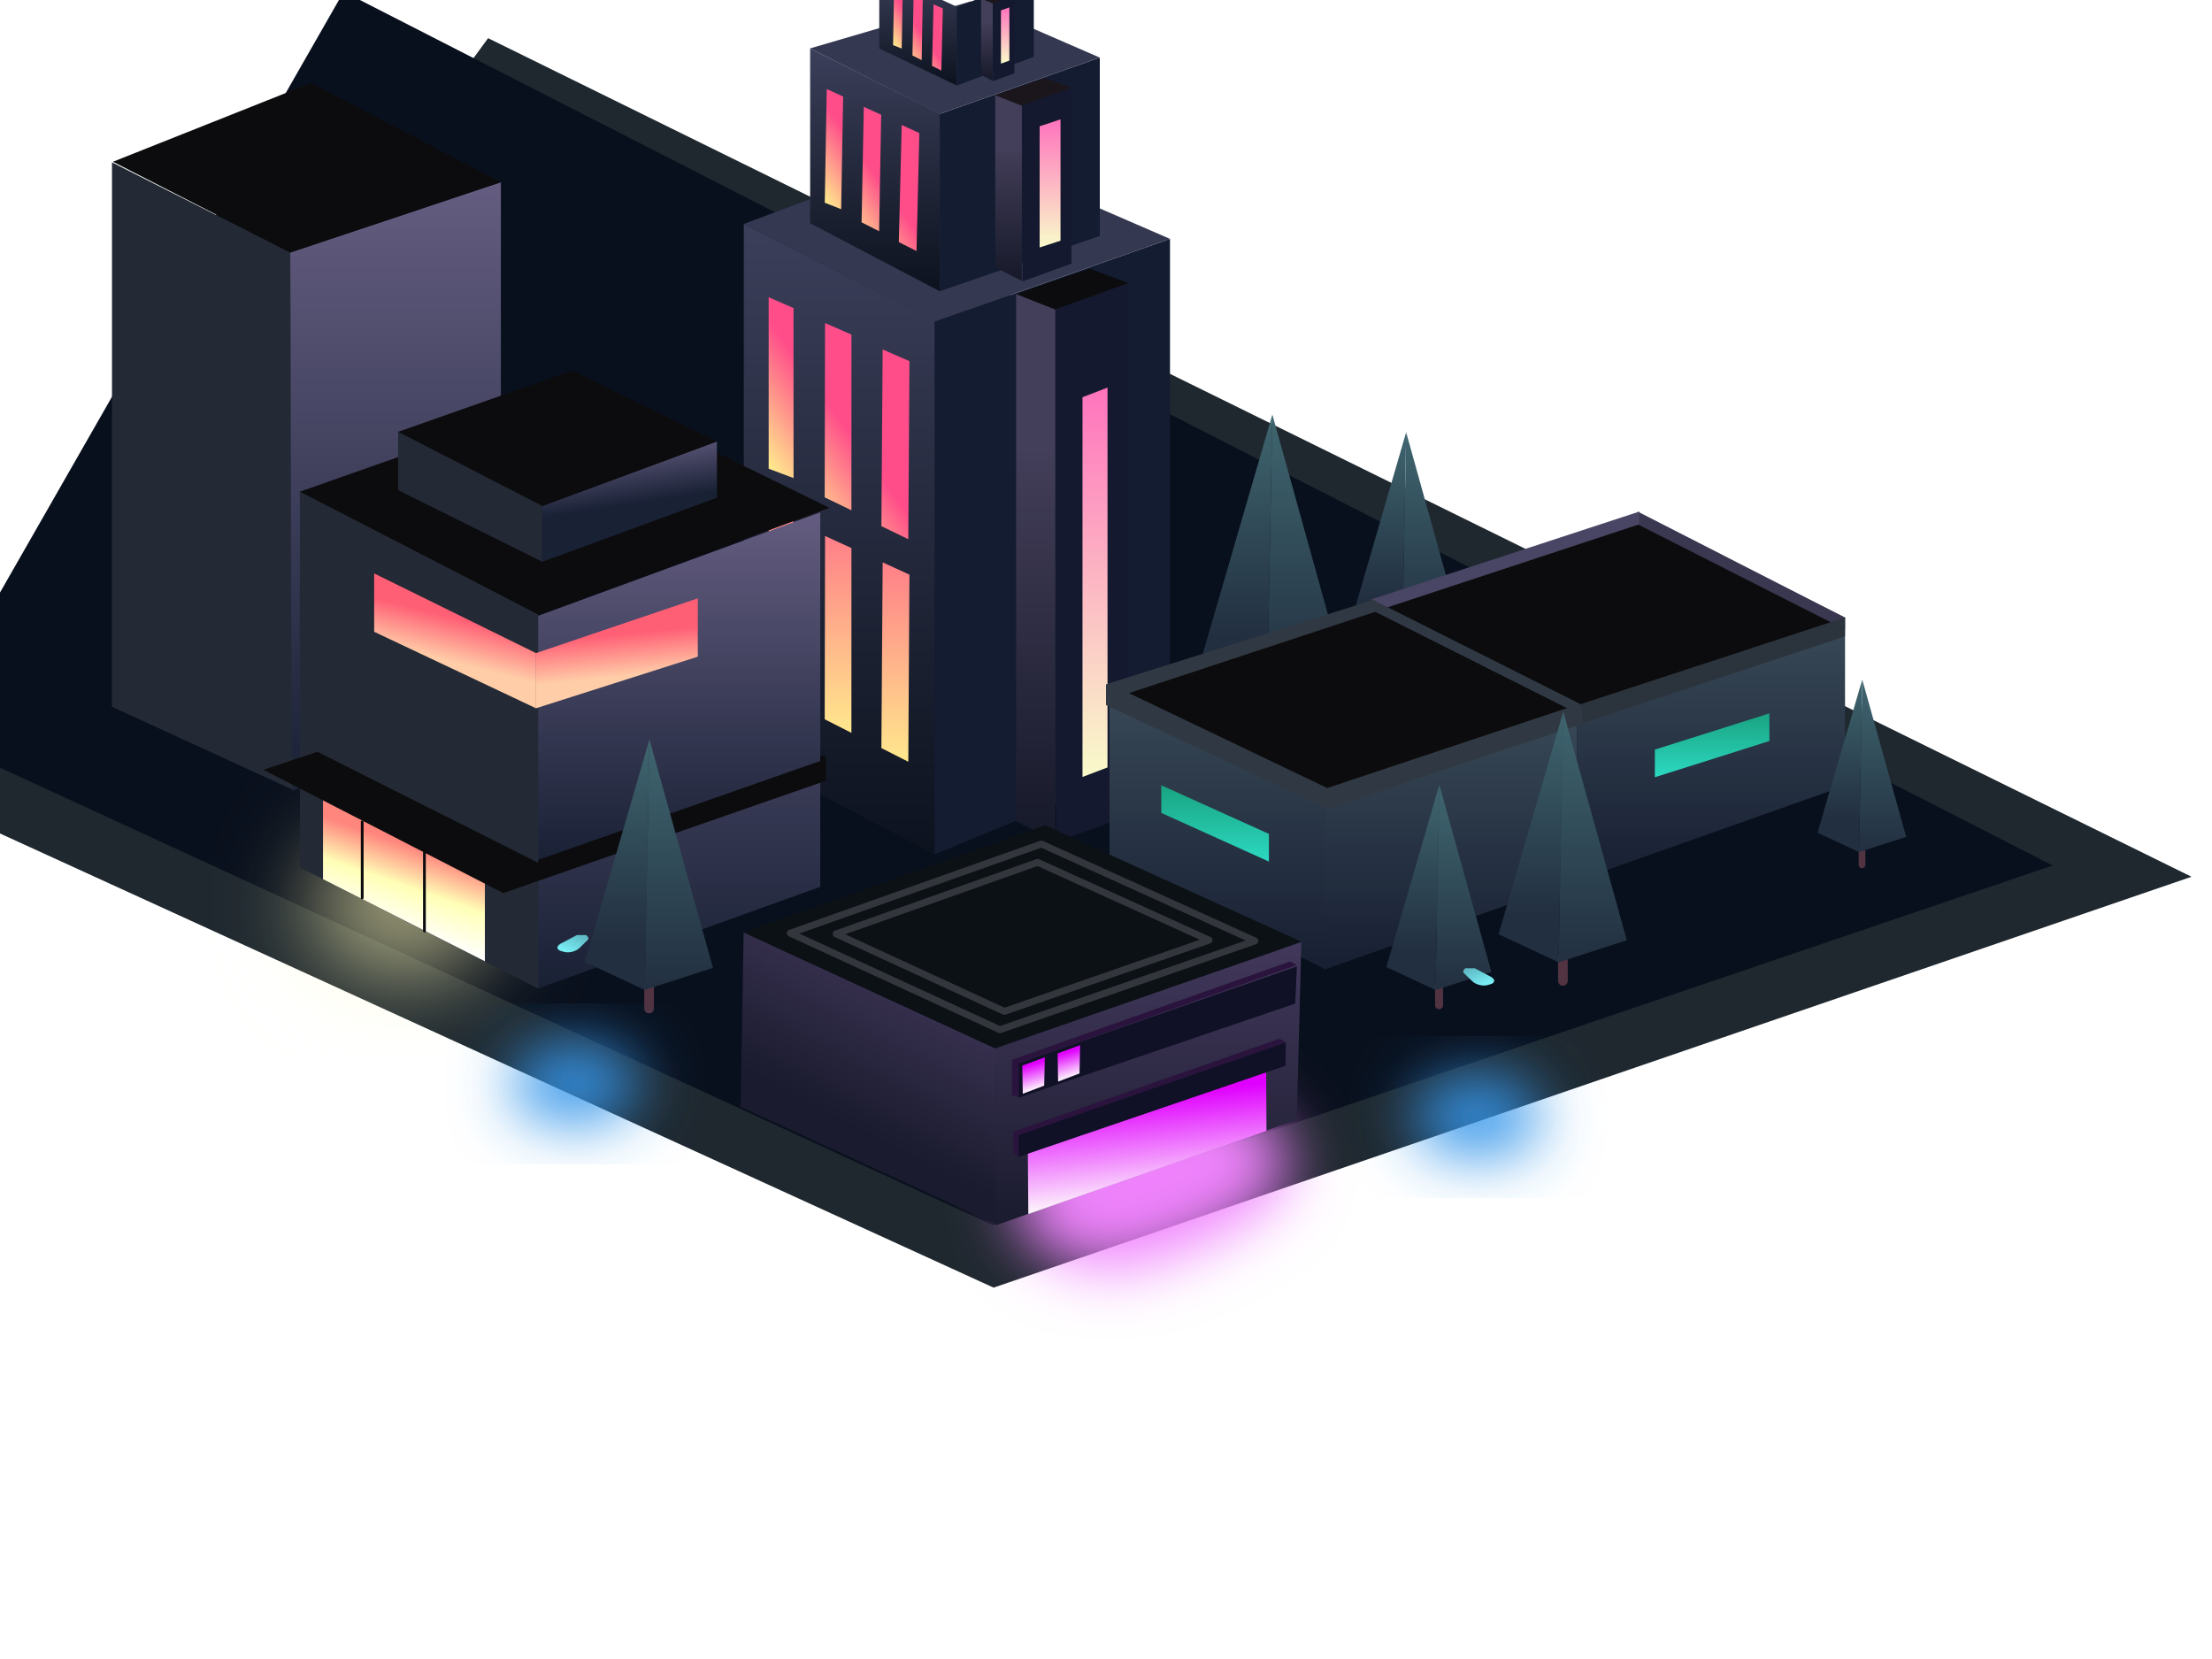
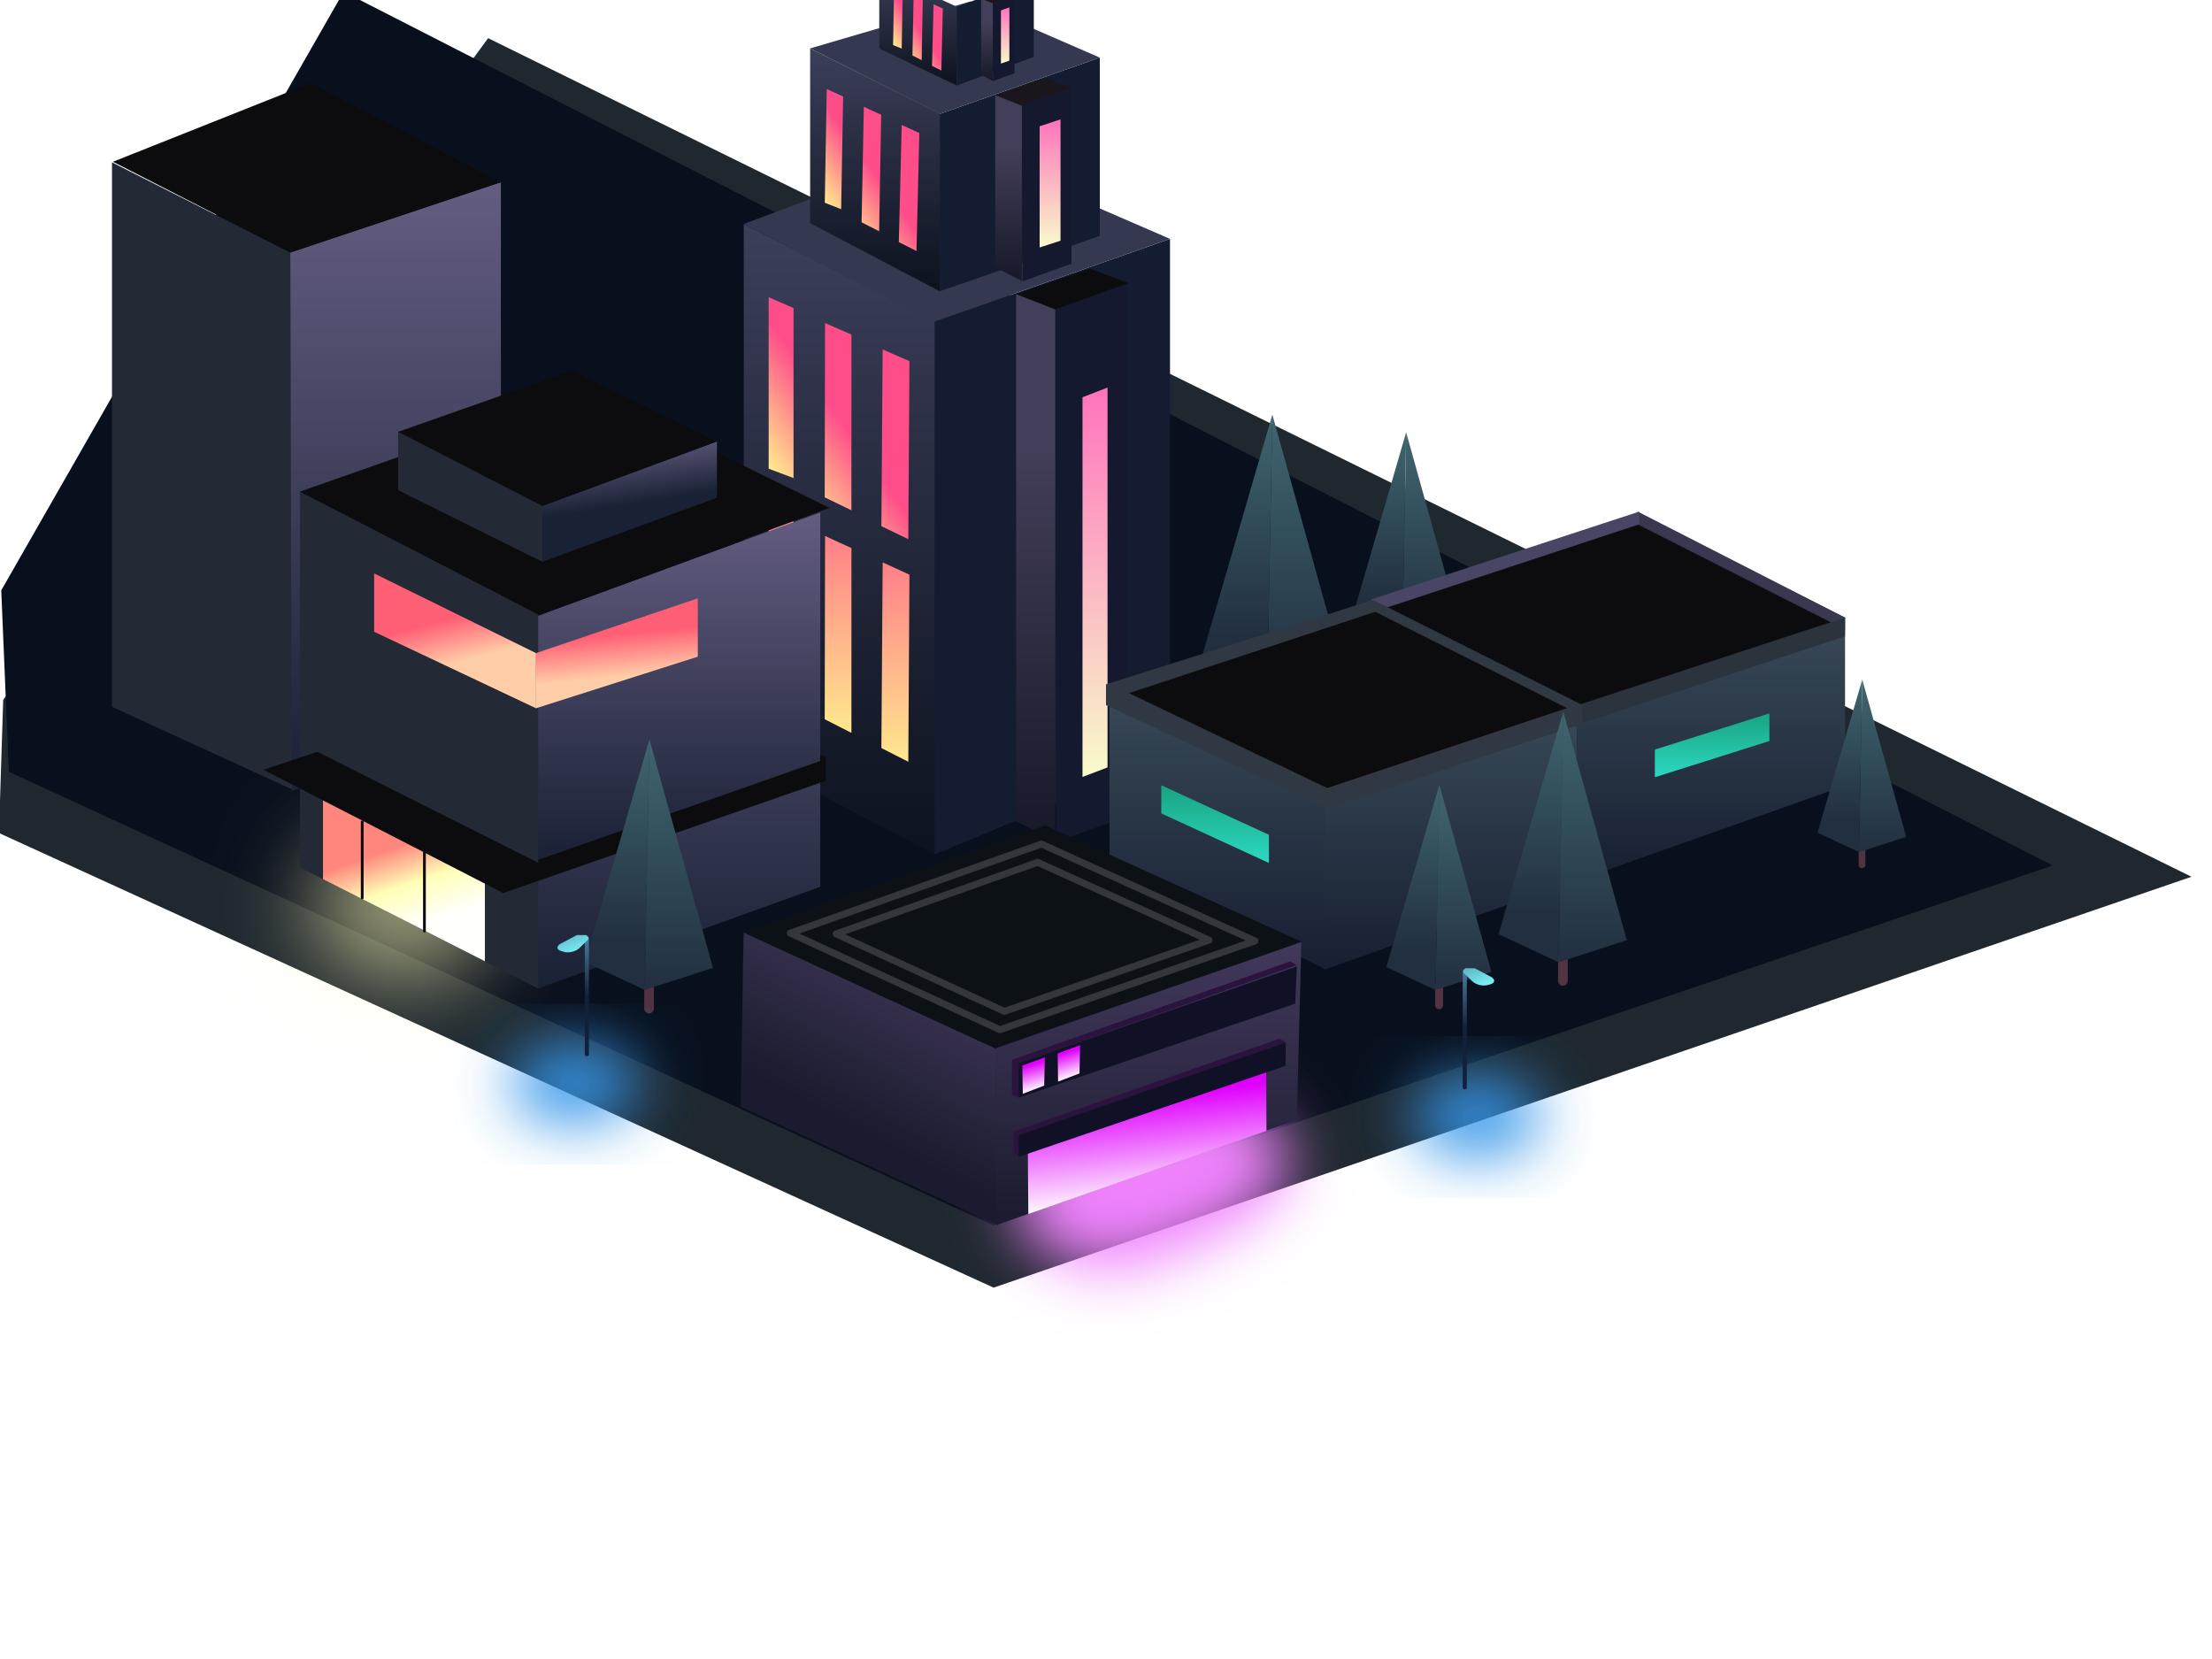
<svg xmlns="http://www.w3.org/2000/svg" width="1600px" height="1200px" viewBox="0 0 1600 1200" version="1.1" style="background: #101A21;">
  <defs>
    <linearGradient x1="50%" y1="0%" x2="50%" y2="100%" id="linearGradient-1">
      <stop stop-color="#3F6670" offset="0%" />
      <stop stop-color="#222F40" offset="100%" />
    </linearGradient>
    <linearGradient x1="50%" y1="0%" x2="50%" y2="81.121%" id="linearGradient-2">
      <stop stop-color="#3F6670" offset="0%" />
      <stop stop-color="#222F40" offset="100%" />
    </linearGradient>
    <linearGradient x1="50%" y1="0%" x2="50%" y2="100%" id="linearGradient-3">
      <stop stop-color="#3C3F5A" offset="0%" />
      <stop stop-color="#0C121E" offset="100%" />
    </linearGradient>
    <linearGradient x1="50%" y1="0%" x2="50%" y2="100%" id="linearGradient-4">
      <stop stop-color="#FF7F88" offset="0%" />
      <stop stop-color="#FFE88D" offset="100%" />
    </linearGradient>
    <linearGradient x1="67.252%" y1="63.969%" x2="38.004%" y2="100%" id="linearGradient-5">
      <stop stop-color="#FF4D8A" offset="0%" />
      <stop stop-color="#FFE88D" offset="100%" />
    </linearGradient>
    <linearGradient x1="50%" y1="0%" x2="50%" y2="100%" id="linearGradient-6">
      <stop stop-color="#FF73BD" offset="0%" />
      <stop stop-color="#F9FBCA" offset="100%" />
    </linearGradient>
    <linearGradient x1="50%" y1="28.33%" x2="50%" y2="100%" id="linearGradient-7">
      <stop stop-color="#433E59" offset="0%" />
      <stop stop-color="#161929" offset="100%" />
    </linearGradient>
    <linearGradient x1="50%" y1="0%" x2="50%" y2="100%" id="linearGradient-8">
      <stop stop-color="#394A58" offset="0%" />
      <stop stop-color="#171F32" offset="100%" />
    </linearGradient>
    <linearGradient x1="50%" y1="0%" x2="50%" y2="100%" id="linearGradient-9">
      <stop stop-color="#19A381" offset="0%" />
      <stop stop-color="#2CD9C1" offset="100%" />
    </linearGradient>
    <linearGradient x1="50%" y1="0%" x2="50%" y2="100%" id="linearGradient-10">
      <stop stop-color="#645D81" offset="0%" />
      <stop stop-color="#192135" offset="100%" />
    </linearGradient>
    <filter x="-50%" y="-50%" width="200%" height="200%" filterUnits="objectBoundingBox" id="filter-11">
      <feGaussianBlur stdDeviation="32" in="SourceGraphic" />
    </filter>
-     <filter x="-50%" y="-50%" width="200%" height="200%" filterUnits="objectBoundingBox" id="filter-12">
-       <feGaussianBlur stdDeviation="22" in="SourceGraphic" />
-     </filter>
-     <linearGradient x1="50%" y1="0%" x2="61.3%" y2="50%" id="linearGradient-13">
-       <stop stop-color="#645D81" offset="0%" />
-       <stop stop-color="#192135" offset="100%" />
-     </linearGradient>
-     <linearGradient x1="50%" y1="33.024%" x2="64.175%" y2="77.65%" id="linearGradient-14">
+     <linearGradient x1="50%" y1="33.024%" x2="64.175%" y2="77.65%" id="linearGradient-12">
      <stop stop-color="#FF867D" offset="0%" />
      <stop stop-color="#FFFFB7" offset="48.878%" />
      <stop stop-color="#FFFFFB" offset="100%" />
    </linearGradient>
-     <linearGradient x1="50%" y1="33.024%" x2="59.212%" y2="63.587%" id="linearGradient-15">
+     <linearGradient x1="50%" y1="33.024%" x2="59.212%" y2="63.587%" id="linearGradient-13">
      <stop stop-color="#FF5F75" offset="0%" />
      <stop stop-color="#FFCDA8" offset="100%" />
    </linearGradient>
-     <linearGradient x1="50%" y1="33.024%" x2="55.465%" y2="70.767%" id="linearGradient-16">
+     <linearGradient x1="50%" y1="33.024%" x2="55.465%" y2="70.767%" id="linearGradient-14">
      <stop stop-color="#FF5F75" offset="0%" />
      <stop stop-color="#FFCDA8" offset="100%" />
    </linearGradient>
+     <linearGradient x1="50%" y1="0%" x2="61.3%" y2="50%" id="linearGradient-15">
+       <stop stop-color="#645D81" offset="0%" />
+       <stop stop-color="#192135" offset="100%" />
+     </linearGradient>
+     <filter x="-50%" y="-50%" width="200%" height="200%" filterUnits="objectBoundingBox" id="filter-16">
+       <feGaussianBlur stdDeviation="22" in="SourceGraphic" />
+     </filter>
    <linearGradient x1="68.32%" y1="2.401%" x2="39.432%" y2="64.627%" id="linearGradient-17">
      <stop stop-color="#42385B" offset="0%" />
      <stop stop-color="#1A1B2E" offset="100%" />
    </linearGradient>
    <linearGradient x1="50%" y1="0%" x2="50%" y2="100%" id="linearGradient-18">
      <stop stop-color="#42385B" offset="0%" />
      <stop stop-color="#1A1B2E" offset="100%" />
    </linearGradient>
    <linearGradient x1="38.161%" y1="19.617%" x2="51.753%" y2="92.476%" id="linearGradient-19">
      <stop stop-color="#E000FF" offset="0%" />
      <stop stop-color="#FFFEFC" offset="100%" />
    </linearGradient>
    <filter x="-50%" y="-50%" width="200%" height="200%" filterUnits="objectBoundingBox" id="filter-20">
      <feGaussianBlur stdDeviation="22" in="SourceGraphic" />
    </filter>
    <linearGradient x1="50%" y1="0%" x2="50%" y2="50%" id="linearGradient-21">
      <stop stop-color="#487FA4" offset="0%" />
      <stop stop-color="#122039" offset="100%" />
    </linearGradient>
    <linearGradient x1="26.872%" y1="0%" x2="100%" y2="100%" id="linearGradient-22">
      <stop stop-color="#60BBC6" offset="0%" />
      <stop stop-color="#7FF9FF" offset="100%" />
    </linearGradient>
    <filter x="-50%" y="-50%" width="200%" height="200%" filterUnits="objectBoundingBox" id="filter-23">
      <feGaussianBlur stdDeviation="22" in="SourceGraphic" />
    </filter>
  </defs>
  <g id="Page-1" stroke="none" stroke-width="1" fill="none" fill-rule="evenodd">
    <g id="night">
-       <g id="Group" transform="translate(-172, -309)">
-         <polygon id="Rectangle" fill="#1F282F" transform="translate(902.0625, 878.9453) rotate(45) translate(-902.0625, -878.9453) " points="251.988 762.03 1552.137 319.712 1149.598 1142.561 356.231 1438.178" />
-         <polygon id="Rectangle-Copy" fill="#09101D" transform="translate(828.4785, 829.2207) rotate(45) translate(-828.4785, -829.2207) " points="167.966 745.545 1488.991 318.347 1131.387 1044.146 329.833 1340.094" />
-       </g>
-       <g id="tree" transform="translate(869, 299)">
-         <rect id="Rectangle-3" fill="#523341" x="47.213" y="191.709" width="7.67" height="26.291" rx="3.835" />
-         <polygon id="Triangle" fill="url(#linearGradient-1)" points="51.33 0.877 101.677 181.939 47.632 199.411" />
-         <polygon id="Triangle-Copy" fill="url(#linearGradient-2)" points="51.33 0.877 0.072 177.166 47.632 199.411" />
-       </g>
-       <g id="tree" transform="translate(978, 312)">
-         <rect id="Rectangle-3" fill="#523341" x="36.043" y="143.342" width="5.734" height="19.658" rx="2.867" />
-         <polygon id="Triangle" fill="url(#linearGradient-1)" points="39.121 0.656 76.758 136.037 36.356 149.101" />
-         <polygon id="Triangle-Copy" fill="url(#linearGradient-2)" points="39.121 0.656 0.802 132.468 36.356 149.101" />
-       </g>
-       <g id="sixth" transform="translate(538, -21)">
-         <polygon id="1f" fill="url(#linearGradient-3)" points="0 566.673 138 639 138.82 253.656 0 183" />
-         <polygon id="1f" fill="url(#linearGradient-4)" points="99.527 562.104 119 572 119.82 436.656 100.461 427.785" />
-         <polygon id="1f" fill="url(#linearGradient-4)" points="58.531 541.271 77.853 551.09 77.864 417.431 58.785 408.689" />
-         <polygon id="1f" fill="url(#linearGradient-4)" points="18 520.673 35.999 527.794 35.999 398.248 18 390" />
-         <path d="M99.527,401.584 L119,411 L119.82,282.226 L100.461,273.785 L99.527,401.584 Z M58.531,380.753 L77.853,390.09 L77.864,263.001 L58.785,254.689 L58.531,380.753 Z M18,360.035 L35.999,366.794 L35.999,243.829 L18,236 L18,360.035 Z" id="1f" fill="url(#linearGradient-5)" />
-         <polygon id="1f" fill="#141C32" points="308.297 568.445 308.297 193.789 138 253.656 138 639" />
-         <polygon id="1f" fill="#343850" points="152 126 308.297 193.789 138 253.656 0 183" />
-         <polygon id="1f" fill="#15192F" points="278.105 226.339 226 244.656 226 630 278.105 611.097" />
-         <polygon id="1f" fill="url(#linearGradient-6)" points="263.105 301.339 245 308.339 245 583 263.105 576.097" />
-         <polygon id="1f" fill="url(#linearGradient-7)" points="225.297 629.445 225.297 244.789 197 233.656 197 615" />
-         <polygon id="1f" fill="#0C0C0E" points="278.305 225.818 225.297 244.789 197 233.656 250.326 215.298" />
-         <polygon id="2f" fill="url(#linearGradient-3)" points="48 182.451 141.786 231.677 142.344 103.409 48 56" />
-         <polygon id="2f" fill="#141C32" points="257.522 191.657 257.522 62.662 141.786 103.409 141.786 231.677" />
-         <polygon id="2f" fill="#343850" points="164 22 257.522 62.662 141.786 103.409 48 56" />
-         <polygon id="2f" fill="#15192F" points="237.004 84.816 201.592 97.283 201.592 224.552 237.004 211.686" />
-         <polygon id="2f" fill="url(#linearGradient-7)" points="201.114 224.174 201.114 97.373 181.883 89.797 181.883 214.343" />
-         <polygon id="2f" fill="#1B161C" points="237.139 84.462 201.114 97.373 181.883 89.797 218.125 77.301" />
-         <path d="M112.134,196.105 L124.931,202.571 L126.965,117.234 L114.232,111.416 L112.134,196.105 L112.134,196.105 Z M85.205,181.825 L97.903,188.236 L99.38,104.008 L86.832,98.278 L85.205,181.825 L85.205,181.825 Z M58.582,167.625 L70.433,172.313 L71.856,90.817 L60.017,85.42 L58.582,167.625 L58.582,167.625 Z" id="2f" fill="url(#linearGradient-5)" />
-         <polygon id="2f" fill="url(#linearGradient-6)" points="229.105 107.339 214 112.339 214 200 229.105 195.097" />
-         <polygon id="3f" fill="url(#linearGradient-3)" points="98 56.041 154.087 82.857 154.332 26.011 98 -1.42108547e-14" />
-         <polygon id="3f" fill="#141C32" points="209.791 62.121 209.791 4.953 154.087 26.011 154.087 82.857" />
-         <polygon id="3f" fill="#15192F" points="195.802 17.771 180.288 23.296 180.288 79.699 195.802 73.997" />
-         <polygon id="3f" fill="url(#linearGradient-7)" points="180.079 79.532 180.079 23.336 171.654 19.978 171.654 75.175" />
-         <polygon id="3f" fill="#1B161C" points="195.861 17.614 180.079 23.336 171.654 19.978 187.531 14.44" />
-         <path d="M136.165,68.633 L142.895,72.034 L143.965,27.152 L137.268,24.092 L136.165,68.633 L136.165,68.633 Z M122.002,61.123 L128.68,64.495 L129.457,20.196 L122.857,17.182 L122.002,61.123 L122.002,61.123 Z M108,53.654 L114.233,56.12 L114.981,13.258 L108.755,10.42 L108,53.654 L108,53.654 Z" id="3f" fill="url(#linearGradient-5)" />
-         <polygon id="3f" fill="url(#linearGradient-6)" points="192.105 26.339 186 28.533 186 67 192.105 64.848" />
-       </g>
-       <g id="third" transform="translate(990, 370)">
-         <polygon id="Rectangle-2-Copy-6" fill="#0C0C0E" points="195 2 345 77 150.68 140.737 0.838 64.566" />
-         <polygon id="Rectangle-2-Copy-5" fill="url(#linearGradient-8)" points="344.57 198.31 344.57 77 150.724 140.524 150 267.201" />
-         <polygon id="Rectangle-2-Copy-20" fill="#3A3750" points="344.522 85.326 344.522 76.69 194.672 0.064 194.591 9.273" />
-         <polygon id="Rectangle-2-Copy-21" fill="#494564" points="2.016 73.135 2.016 63.499 195.672 0.064 195.672 9.273" />
-         <polygon id="Rectangle-2-Copy-19" fill="#2B333C" points="344.522 90.326 344.522 76.69 150.677 140.214 150.595 154.423" />
-         <polygon id="Rectangle-4" fill="url(#linearGradient-9)" transform="translate(248.4258, 169.0967) scale(-1, 1) translate(-248.4258, -169.0967) " points="207 146 289.852 172.193 289.852 192.193 207 166" />
-       </g>
-       <g id="second" transform="translate(800, 435)">
-         <polygon id="Rectangle-2" fill="url(#linearGradient-8)" points="2.604 187.723 159.057 266.341 159.057 135.963 2.424 59" />
-         <polygon id="Rectangle-2-Copy-4" fill="url(#linearGradient-8)" points="340.677 75.214 158.355 134.963 158.355 266.19 339.952 201.892" />
-         <polygon id="Rectangle-2-Copy-3" fill="#303943" points="190 0 340 75 340 90 160 150 0 75 0 60" />
-         <polygon id="Rectangle-2-Copy-2" fill="#0C0C0E" points="196.369 7.016 340 75 160 135 16.58 66.361" />
-         <polygon id="Rectangle-4" fill="url(#linearGradient-9)" points="40 133 117.852 168.193 117.852 188.193 40 153" />
-         <polyline id="Line" stroke="#303943" stroke-width="7" stroke-linecap="round" stroke-linejoin="round" points="192.5 2.5 340.852 77.014 341.244 87.335" />
-       </g>
-       <g id="fifth" transform="translate(81, 60)">
-         <polygon id="Rectangle-2" fill="#232935" points="0 451.244 130.82 511.244 128.953 122.656 0 57.426" />
-         <polygon id="Rectangle-2-Copy" fill="url(#linearGradient-10)" points="281.297 462.445 281.297 71.789 128.953 122.656 129.984 512.072" />
-         <polygon id="Rectangle-2-Copy-11" fill="#0C0C0E" points="144 0 281.297 71.789 128.953 122.656 0.7 57" />
-       </g>
-       <ellipse id="Oval" fill="#FFF9B4" opacity="0.6" filter="url(#filter-11)" cx="292" cy="655" rx="69" ry="54" />
-       <path d="M802,918 C840.108,918 932.711,874.987 932.711,845.164 C932.711,815.341 901.819,791.164 863.711,791.164 C825.603,791.164 733,834.177 733,864 C733,893.823 763.892,918 802,918 Z" id="Oval-Copy" fill="#F083FD" filter="url(#filter-12)" />
-       <g id="fourth" transform="translate(190, 268)">
-         <polygon id="Rectangle-2-Copy-2" fill="#0C0C0E" points="235.977 14.012 410 99.355 200 176.982 26.514 87.775" />
-         <polygon id="Rectangle-2-Copy-9" fill="url(#linearGradient-13)" points="328.576 92 328.576 51.314 202.311 97.988 202.311 138.351" />
-         <polygon id="Rectangle-2-Copy-10" fill="#232935" points="98 86.557 98 43.87 202.311 95.988 202.311 138.351" />
-         <polygon id="Rectangle-2-Copy" fill="url(#linearGradient-10)" points="403.297 373.445 403.297 102.789 198.953 177.656 198.953 447.072" />
-         <polygon id="Rectangle-2-Copy-7" fill="#232935" transform="translate(113.125, 267.43) scale(-1, 1) translate(-113.125, -267.43) " points="199.297 359.445 199.297 87.789 26.953 176.656 26.953 447.072" />
-         <polygon id="Rectangle-2-Copy-12" fill="url(#linearGradient-14)" transform="translate(102.1861, 364.0516) scale(-1, 1) translate(-102.1861, -364.0516) " points="160.737 300.779 43.636 363.835 43.636 427.324 160.737 367.927" />
-         <polygon id="Rectangle-2-Copy-13" fill="#0C0C0E" points="407.426 279.324 407.426 296.734 174 377.982 0.514 288.775 198.947 222.84" />
-         <polygon id="Rectangle-2-Copy-15" fill="url(#linearGradient-10)" points="403.297 282.445 403.297 102.789 198.953 177.656 198.953 354.072" />
-         <polygon id="Rectangle-2-Copy-14" fill="#232935" transform="translate(113.125, 221.93) scale(-1, 1) translate(-113.125, -221.93) " points="199.297 269.445 199.297 87.789 26.953 176.656 26.953 356.072" />
-         <polygon id="Rectangle-2-Copy-8" fill="#0C0C0E" points="223.942 0 328.576 51.314 202.311 97.988 98 44.351" />
-         <polygon id="Rectangle-2-Copy-16" fill="url(#linearGradient-15)" transform="translate(139.1861, 195.5516) scale(-1, 1) translate(-139.1861, -195.5516) " points="197.737 146.779 80.636 204.415 80.636 244.324 197.737 188.987" />
-         <polygon id="Rectangle-2-Copy-22" fill="url(#linearGradient-16)" points="314.737 164.779 197.636 204.415 197.636 244.324 314.737 206.987" />
-       </g>
-       <g id="first" transform="translate(535, 597)">
-         <polygon id="Rectangle-2" fill="url(#linearGradient-17)" points="0.719 203.57 186.82 289.281 184.953 161.312 2.883 77.422" />
-         <polygon id="Rectangle-2-Copy-2" fill="#0C1115" points="220.977 0.012 406.467 84.205 184.953 161.312 2.883 77.422" />
-         <polygon id="Rectangle-2-Copy-17" stroke="#33363C" stroke-width="5" stroke-linecap="round" stroke-linejoin="round" points="218.251 13.498 372.724 83.613 188.251 147.827 36.625 77.964" />
-         <polygon id="Rectangle-2-Copy-18" stroke="#33363C" stroke-width="5" stroke-linecap="round" stroke-linejoin="round" points="215.572 26.749 339.569 83.031 191.491 134.575 69.781 78.496" />
-         <polygon id="wall1" fill="url(#linearGradient-18)" points="403 213 406.297 84.422 184.953 161.312 186 289" />
-         <polygon id="window" fill="url(#linearGradient-19)" points="381.072 221.006 380.856 177.938 208.462 236.782 208.816 281.148" />
-         <polygon id="scaffold" fill="#2A143D" points="395.072 157.006 390.465 154.307 198.021 221.567 198.145 237.019 202.349 239.777 202.349 224.616" />
-         <polygon id="scaffold" fill="#101026" points="395.072 157.006 394.856 173.938 201.816 239.782 201.816 224.148" />
-         <polygon id="scaffold" fill="#2A143D" points="402.852 101.105 398.244 98.406 197.021 169.567 197.021 195 201.82 197 202.106 172.089" />
-         <polygon id="scaffold" fill="#101026" points="403.072 102.006 401.856 128.938 201.816 197 201.816 172.148" />
-         <polygon id="window-copy" fill="url(#linearGradient-19)" points="220.747 167.81 204.462 173.782 204.816 194.148 220.297 188.252" />
-         <polygon id="window-copy" fill="url(#linearGradient-19)" points="246.285 159 230 164.972 230.354 185.338 245.836 179.441" />
-       </g>
-       <g id="tree" transform="translate(1083, 514)">
-         <rect id="Rectangle-3" fill="#523341" x="44" y="175" width="7" height="24" rx="3.5" />
-         <polygon id="Triangle" fill="url(#linearGradient-1)" points="47.758 0.801 93.705 166.082 44.383 182.031" />
-         <polygon id="Triangle-Copy" fill="url(#linearGradient-2)" points="47.758 0.801 0.979 161.725 44.383 182.031" />
-       </g>
-       <g id="tree-copy" transform="translate(422, 534)">
-         <rect id="Rectangle-3" fill="#523341" x="44" y="175" width="7" height="24" rx="3.5" />
-         <polygon id="Triangle" fill="url(#linearGradient-1)" points="47.758 0.801 93.705 166.082 44.383 182.031" />
-         <polygon id="Triangle-Copy" fill="url(#linearGradient-2)" points="47.758 0.801 0.979 161.725 44.383 182.031" />
-       </g>
-       <g id="tree" transform="translate(1002, 567)">
-         <rect id="Rectangle-3" fill="#523341" x="36.043" y="143.342" width="5.734" height="19.658" rx="2.867" />
-         <polygon id="Triangle" fill="url(#linearGradient-1)" points="39.121 0.656 76.758 136.037 36.356 149.101" />
-         <polygon id="Triangle-Copy" fill="url(#linearGradient-2)" points="39.121 0.656 0.802 132.468 36.356 149.101" />
-       </g>
-       <g id="tree" transform="translate(1314, 491)">
-         <rect id="Rectangle-3" fill="#523341" x="30.426" y="120.477" width="4.84" height="16.523" rx="2.42" />
-         <polygon id="Triangle" fill="url(#linearGradient-1)" points="33.024 0.551 64.796 114.338 30.69 125.318" />
-         <polygon id="Triangle-Copy" fill="url(#linearGradient-2)" points="33.024 0.551 0.677 111.338 30.69 125.318" />
-       </g>
-       <g id="lamp" transform="translate(1022, 700)">
-         <ellipse id="Oval" fill="#3496E9" filter="url(#filter-20)" cx="46.5" cy="108" rx="46.5" ry="29" />
-         <path d="M37.5,2.5 L37.5,86.5" id="Line" stroke="url(#linearGradient-21)" stroke-width="3" stroke-linecap="round" stroke-linejoin="round" />
-         <path d="M37.953,0.359 L44.695,0.359 L56.701,6.686 C59.78,8.633 59.426,11.002 55.919,11.975 L53.945,12.523 C50.434,13.497 45.469,12.226 42.863,9.692 L36.893,3.885 C35.309,2.345 37.953,0.359 37.953,0.359 Z" id="Combined-Shape" fill="url(#linearGradient-22)" />
-       </g>
-       <g id="lamp-copy" transform="translate(415.5, 744.5) scale(-1, 1) translate(-415.5, -744.5) translate(369, 676)">
-         <ellipse id="Oval" fill="#3496E9" filter="url(#filter-23)" cx="46.5" cy="108" rx="46.5" ry="29" />
-         <path d="M37.5,2.5 L37.5,86.5" id="Line" stroke="url(#linearGradient-21)" stroke-width="3" stroke-linecap="round" stroke-linejoin="round" />
-         <path d="M37.953,0.359 L44.695,0.359 L56.701,6.686 C59.78,8.633 59.426,11.002 55.919,11.975 L53.945,12.523 C50.434,13.497 45.469,12.226 42.863,9.692 L36.893,3.885 C35.309,2.345 37.953,0.359 37.953,0.359 Z" id="Combined-Shape" fill="url(#linearGradient-22)" />
-       </g>
-       <path d="M262,594.509 L262,649.491" id="Line" stroke="#0C0C0E" stroke-width="2" stroke-linecap="round" stroke-linejoin="round" />
-       <path d="M307,616.527 L307,673.473" id="Line-Copy" stroke="#0C0C0E" stroke-width="2" stroke-linecap="round" stroke-linejoin="round" />
+       <polygon id="groundwork" fill="#1F282F" points="353.062 27.602 1585.172 634.18 718.692 931.384 -0.735 602.55 2.303 506.23" />
+       <polygon id="groundwork" fill="#09101D" points="248.594 -6 1484.773 626.031 718.692 886.384 6.414 558.247 0.905 427.009" />
+       <rect id="tree-6" fill="#523341" x="916.213" y="490.709" width="7.67" height="26.291" rx="3.835" />
+       <polygon id="tree-6" fill="url(#linearGradient-1)" points="920.33 299.877 970.677 480.939 916.632 498.411" />
+       <polygon id="tree-6" fill="url(#linearGradient-2)" points="920.33 299.877 869.072 476.166 916.632 498.411" />
+       <rect id="tree-5" fill="#523341" x="1014.043" y="455.342" width="5.734" height="19.658" rx="2.867" />
+       <polygon id="tree-5" fill="url(#linearGradient-1)" points="1017.121 312.656 1054.758 448.037 1014.356 461.101" />
+       <polygon id="tree-5" fill="url(#linearGradient-2)" points="1017.121 312.656 978.802 444.468 1014.356 461.101" />
+       <polygon id="sixth-1f-left-wall" fill="url(#linearGradient-3)" points="538 545.673 676 618 676.82 232.656 538 162" />
+       <polygon id="sixth-1f-window" fill="url(#linearGradient-4)" points="637.527 541.104 657 551 657.82 415.656 638.461 406.785" />
+       <polygon id="sixth-1f-window" fill="url(#linearGradient-4)" points="596.531 520.271 615.853 530.09 615.864 396.431 596.785 387.689" />
+       <polygon id="sixth-1f-window" fill="url(#linearGradient-4)" points="556 499.673 573.999 506.794 573.999 377.248 556 369" />
+       <path d="M637.527,380.584 L657,390 L657.82,261.226 L638.461,252.785 L637.527,380.584 Z M596.531,359.753 L615.853,369.09 L615.864,242.001 L596.785,233.689 L596.531,359.753 Z M556,339.035 L573.999,345.794 L573.999,222.829 L556,215 L556,339.035 Z" id="sixth-1f-window" fill="url(#linearGradient-5)" />
+       <polygon id="sixth-1f-right-wall" fill="#141C32" points="846.297 547.445 846.297 172.789 676 232.656 676 618" />
+       <polygon id="sixth-1f-roof" fill="#343850" points="690 105 846.297 172.789 676 232.656 538 162" />
+       <polygon id="sixth-1f" fill="#15192F" points="816.105 205.339 764 223.656 764 609 816.105 590.097" />
+       <polygon id="sixth-1f" fill="url(#linearGradient-6)" points="801.105 280.339 783 287.339 783 562 801.105 555.097" />
+       <polygon id="sixth-1f-window" fill="url(#linearGradient-7)" points="763.297 608.445 763.297 223.789 735 212.656 735 594" />
+       <polygon id="sixth-1f" fill="#0C0C0E" points="816.305 204.818 763.297 223.789 735 212.656 788.326 194.298" />
+       <polygon id="sixth-2f-left-wall" fill="url(#linearGradient-3)" points="586 161.451 679.786 210.677 680.344 82.409 586 35" />
+       <polygon id="sixth-2f-right-wall" fill="#141C32" points="795.522 170.657 795.522 41.662 679.786 82.409 679.786 210.677" />
+       <polygon id="sixth-2f-roof" fill="#343850" points="702 1 795.522 41.662 679.786 82.409 586 35" />
+       <polygon id="sixth-2f" fill="#15192F" points="775.004 63.816 739.592 76.283 739.592 203.552 775.004 190.686" />
+       <polygon id="sixth-2f" fill="url(#linearGradient-7)" points="739.114 203.174 739.114 76.373 719.883 68.797 719.883 193.343" />
+       <polygon id="sixth-2f" fill="#1B161C" points="775.139 63.462 739.114 76.373 719.883 68.797 756.125 56.301" />
+       <path d="M650.134,175.105 L662.931,181.571 L664.965,96.234 L652.232,90.416 L650.134,175.105 L650.134,175.105 Z M623.205,160.825 L635.903,167.236 L637.38,83.008 L624.832,77.278 L623.205,160.825 L623.205,160.825 Z M596.582,146.625 L608.433,151.313 L609.856,69.817 L598.017,64.42 L596.582,146.625 L596.582,146.625 Z" id="sixth-2f-window" fill="url(#linearGradient-5)" />
+       <polygon id="sixth-2f-window" fill="url(#linearGradient-6)" points="767.105 86.339 752 91.339 752 179 767.105 174.097" />
+       <polygon id="sixth-3f" fill="url(#linearGradient-3)" points="636 35.041 692.087 61.857 692.332 5.011 636 -21" />
+       <polygon id="sixth-3f" fill="#141C32" points="747.791 41.121 747.791 -16.047 692.087 5.011 692.087 61.857" />
+       <polygon id="sixth-3f" fill="#15192F" points="733.802 -3.229 718.288 2.296 718.288 58.699 733.802 52.997" />
+       <polygon id="sixth-3f" fill="url(#linearGradient-7)" points="718.079 58.532 718.079 2.336 709.654 -1.022 709.654 54.175" />
+       <polygon id="sixth-3f" fill="#1B161C" points="733.861 -3.386 718.079 2.336 709.654 -1.022 725.531 -6.56" />
+       <path d="M674.165,47.633 L680.895,51.034 L681.965,6.152 L675.268,3.092 L674.165,47.633 L674.165,47.633 Z M660.002,40.123 L666.68,43.495 L667.457,-0.804 L660.857,-3.818 L660.002,40.123 L660.002,40.123 Z M646,32.654 L652.233,35.12 L652.981,-7.742 L646.755,-10.58 L646,32.654 L646,32.654 Z" id="sixth-3f-window" fill="url(#linearGradient-5)" />
+       <polygon id="sixth-3f-window" fill="url(#linearGradient-6)" points="730.105 5.339 724 7.533 724 46 730.105 43.848" />
+       <polygon id="third-front-wall" fill="url(#linearGradient-8)" points="1334.57 568.31 1334.57 447 1140.724 510.524 1140 637.201" />
+       <polygon id="third-roof" fill="#0C0C0E" points="1185 372 1335 447 1140.68 510.737 990.838 434.566" />
+       <polygon id="third-roof-crowning" fill="#3A3750" points="1334.522 455.326 1334.522 446.69 1184.672 370.064 1184.591 379.273" />
+       <polygon id="third-roof-crowning" fill="#494564" points="992.016 443.135 992.016 433.499 1185.672 370.064 1185.672 379.273" />
+       <polygon id="third-roof-crowning" fill="#2B333C" points="1334.522 460.326 1334.522 446.69 1140.677 510.214 1140.595 524.423" />
+       <polygon id="third-roof-crowning" fill="url(#linearGradient-9)" points="1279.852 516 1197 542.193 1197 562.193 1279.852 536" />
+       <polygon id="second-left-wall" fill="url(#linearGradient-8)" points="802.604 622.723 959.057 701.341 959.057 570.962 802.424 494" />
+       <polygon id="second-right-wall" fill="url(#linearGradient-8)" points="1140.677 510.214 958.355 569.962 958.355 701.19 1139.952 636.892" />
+       <polygon id="second-window" fill="url(#linearGradient-9)" points="840 568 917.852 603.831 917.852 624.193 840 588.362" />
+       <polygon id="second-roof-crowning" fill="#303943" points="990 435 1140 510 1140 525 960 585 800 510 800 495" />
+       <polygon id="second-roof-outer" fill="#0C0C0E" points="996.369 442.016 1140 510 960 570 816.58 501.361" />
+       <polyline id="second-roof-separate" stroke="#303943" stroke-width="7" stroke-linecap="round" stroke-linejoin="round" points="992.5 437.5 1140.852 512.014 1141.244 522.335" />
+       <polygon id="fifth-left-w" fill="#232935" points="81 511.244 211.82 571.244 209.953 182.656 81 117.426" />
+       <polygon id="fifth-right-wall" fill="url(#linearGradient-10)" points="362.297 522.445 362.297 131.789 209.953 182.656 210.984 572.072" />
+       <polygon id="fifth-roof" fill="#0C0C0E" points="225 60 362.297 131.789 209.953 182.656 81.7 117" />
+       <ellipse id="fourth-glow" fill="#FFF9B4" opacity="0.6" filter="url(#filter-11)" cx="292" cy="655" rx="69" ry="54" />
+       <polygon id="fourth-roof" fill="#0C0C0E" points="425.977 282.012 600 367.355 390 444.982 216.514 355.775" />
+       <polygon id="fourth-right-wall" fill="url(#linearGradient-10)" points="593.297 641.445 593.297 370.789 388.953 445.656 388.953 715.072" />
+       <polygon id="fourth-left-wall" fill="#232935" points="216.953 627.445 216.953 355.789 389.297 444.656 389.297 715.072" />
+       <polygon id="fourth-window" fill="url(#linearGradient-12)" points="233.636 568.779 350.737 631.835 350.737 695.324 233.636 635.927" />
+       <polygon id="fourth-scaffold" fill="#0C0C0E" points="597.426 547.324 597.426 564.734 364 645.982 190.514 556.775 388.947 490.84" />
+       <polygon id="fourth-right-wall" fill="url(#linearGradient-10)" points="593.297 550.445 593.297 370.789 388.953 445.656 388.953 622.072" />
+       <polygon id="fourth-left-wall" fill="#232935" points="216.953 537.445 216.953 355.789 389.297 444.656 389.297 624.072" />
+       <polygon id="fourth-window-top-left" fill="url(#linearGradient-13)" points="270.636 414.779 387.737 472.415 387.737 512.324 270.636 456.987" />
+       <polygon id="fourth-window-top-righ" fill="url(#linearGradient-14)" points="504.737 432.779 387.636 472.415 387.636 512.324 504.737 474.987" />
+       <polygon id="fourth-rooftop-wall-right" fill="url(#linearGradient-15)" points="518.576 360 518.576 319.314 392.311 365.988 392.311 406.351" />
+       <polygon id="fourth-rooftop-wall-left" fill="#232935" points="288 354.557 288 311.87 392.311 363.988 392.311 406.351" />
+       <polygon id="fourth-rooftop-roof" fill="#0C0C0E" points="413.942 268 518.576 319.314 392.311 365.988 288 312.351" />
+       <path d="M802,918 C840.108,918 932.711,874.987 932.711,845.164 C932.711,815.341 901.819,791.164 863.711,791.164 C825.603,791.164 733,834.177 733,864 C733,893.823 763.892,918 802,918 Z" id="first-glow" fill="#F083FD" filter="url(#filter-16)" />
+       <polygon id="first-left-wall" fill="url(#linearGradient-17)" points="535.719 800.57 721.82 886.281 719.953 758.312 537.883 674.422" />
+       <polygon id="first-roof" fill="#0C1115" points="755.977 597.012 941.467 681.205 719.953 758.312 537.883 674.422" />
+       <polygon id="first-roof" stroke="#33363C" stroke-width="5" stroke-linecap="round" stroke-linejoin="round" points="753.251 610.498 907.724 680.613 723.251 744.827 571.625 674.964" />
+       <polygon id="first-roof" stroke="#33363C" stroke-width="5" stroke-linecap="round" stroke-linejoin="round" points="750.572 623.749 874.569 680.031 726.491 731.575 604.781 675.496" />
+       <polygon id="first-right-wall" fill="url(#linearGradient-18)" points="938 810 941.297 681.422 719.953 758.312 721 886" />
+       <polygon id="first-window" fill="url(#linearGradient-19)" points="916.072 818.006 915.856 774.938 743.462 833.782 743.816 878.148" />
+       <polygon id="first-scaffold" fill="#2A143D" points="930.072 754.006 925.465 751.307 733.021 818.567 733.145 834.019 737.349 836.777 737.349 821.616" />
+       <polygon id="first-scaffold" fill="#101026" points="930.072 754.006 929.856 770.938 736.816 836.782 736.816 821.148" />
+       <polygon id="first-scaffold" fill="#2A143D" points="937.852 698.105 933.244 695.406 732.021 766.567 732.021 792 736.82 794 737.106 769.089" />
+       <polygon id="first-scaffold" fill="#101026" points="938.072 699.006 936.856 725.938 736.816 794 736.816 769.148" />
+       <polygon id="first-window" fill="url(#linearGradient-19)" points="755.747 764.81 739.462 770.782 739.816 791.148 755.297 785.252" />
+       <polygon id="first-window" fill="url(#linearGradient-19)" points="781.285 756 765 761.972 765.354 782.338 780.836 776.441" />
+       <rect id="tree-4" fill="#523341" x="466" y="709" width="7" height="24" rx="3.5" />
+       <polygon id="tree-4" fill="url(#linearGradient-1)" points="469.758 534.801 515.705 700.082 466.383 716.031" />
+       <polygon id="tree-4" fill="url(#linearGradient-2)" points="469.758 534.801 422.979 695.725 466.383 716.031" />
+       <rect id="tree-3" fill="#523341" x="1038.043" y="710.342" width="5.734" height="19.658" rx="2.867" />
+       <polygon id="tree-3" fill="url(#linearGradient-1)" points="1041.121 567.656 1078.758 703.037 1038.356 716.101" />
+       <polygon id="tree-3" fill="url(#linearGradient-2)" points="1041.121 567.656 1002.802 699.468 1038.356 716.101" />
+       <rect id="tree-2" fill="#523341" x="1127" y="689" width="7" height="24" rx="3.5" />
+       <polygon id="tree-2" fill="url(#linearGradient-1)" points="1130.758 514.801 1176.705 680.082 1127.383 696.031" />
+       <polygon id="tree-2" fill="url(#linearGradient-2)" points="1130.758 514.801 1083.979 675.725 1127.383 696.031" />
+       <rect id="tree-1" fill="#523341" x="1344.426" y="611.477" width="4.84" height="16.523" rx="2.42" />
+       <polygon id="tree-1" fill="url(#linearGradient-1)" points="1347.024 491.551 1378.796 605.338 1344.69 616.318" />
+       <polygon id="tree-1" fill="url(#linearGradient-2)" points="1347.024 491.551 1314.677 602.338 1344.69 616.318" />
+       <ellipse id="lamp-2" fill="#3496E9" filter="url(#filter-20)" cx="1068.5" cy="808" rx="46.5" ry="29" />
+       <path d="M1058,786.5 C1058,787.328 1058.672,788 1059.5,788 C1060.328,788 1061,787.328 1061,786.5 L1061,702.5 C1061,701.672 1060.328,701 1059.5,701 C1058.672,701 1058,701.672 1058,702.5 L1058,786.5 Z" id="lamp-2-post" fill="url(#linearGradient-21)" />
+       <path d="M1059.953,700.359 L1066.695,700.359 L1078.701,706.686 C1081.78,708.633 1081.426,711.002 1077.919,711.975 L1075.945,712.523 C1072.434,713.497 1067.469,712.226 1064.863,709.692 L1058.893,703.885 C1057.309,702.345 1059.953,700.359 1059.953,700.359 Z" id="lamp-2" fill="url(#linearGradient-22)" />
+       <path d="M415.5,813 C389.819,813 369,800.016 369,784 C369,767.984 389.819,755 415.5,755 C441.181,755 462,767.984 462,784 C462,800.016 441.181,813 415.5,813 L415.5,813 Z" id="lamp-1" fill="#3496E9" filter="url(#filter-23)" />
+       <path d="M423,762.5 C423,763.328 423.672,764 424.5,764 C425.328,764 426,763.328 426,762.5 L426,678.5 C426,677.672 425.328,677 424.5,677 C423.672,677 423,677.672 423,678.5 L423,762.5 Z" id="lamp-1-post" fill="url(#linearGradient-21)" />
+       <path d="M424.047,676.359 L417.305,676.359 L405.299,682.686 C402.22,684.633 402.574,687.002 406.081,687.975 L408.055,688.523 C411.566,689.497 416.531,688.226 419.137,685.692 L425.107,679.885 C426.691,678.345 424.047,676.359 424.047,676.359 L424.047,676.359 Z" id="lamp-1" fill="url(#linearGradient-22)" />
+       <path d="M262,594.509 L262,649.491" id="window-line" stroke="#0C0C0E" stroke-width="2" stroke-linecap="round" stroke-linejoin="round" />
+       <path d="M307,616.527 L307,673.473" id="window-line" stroke="#0C0C0E" stroke-width="2" stroke-linecap="round" stroke-linejoin="round" />
    </g>
  </g>
</svg>
